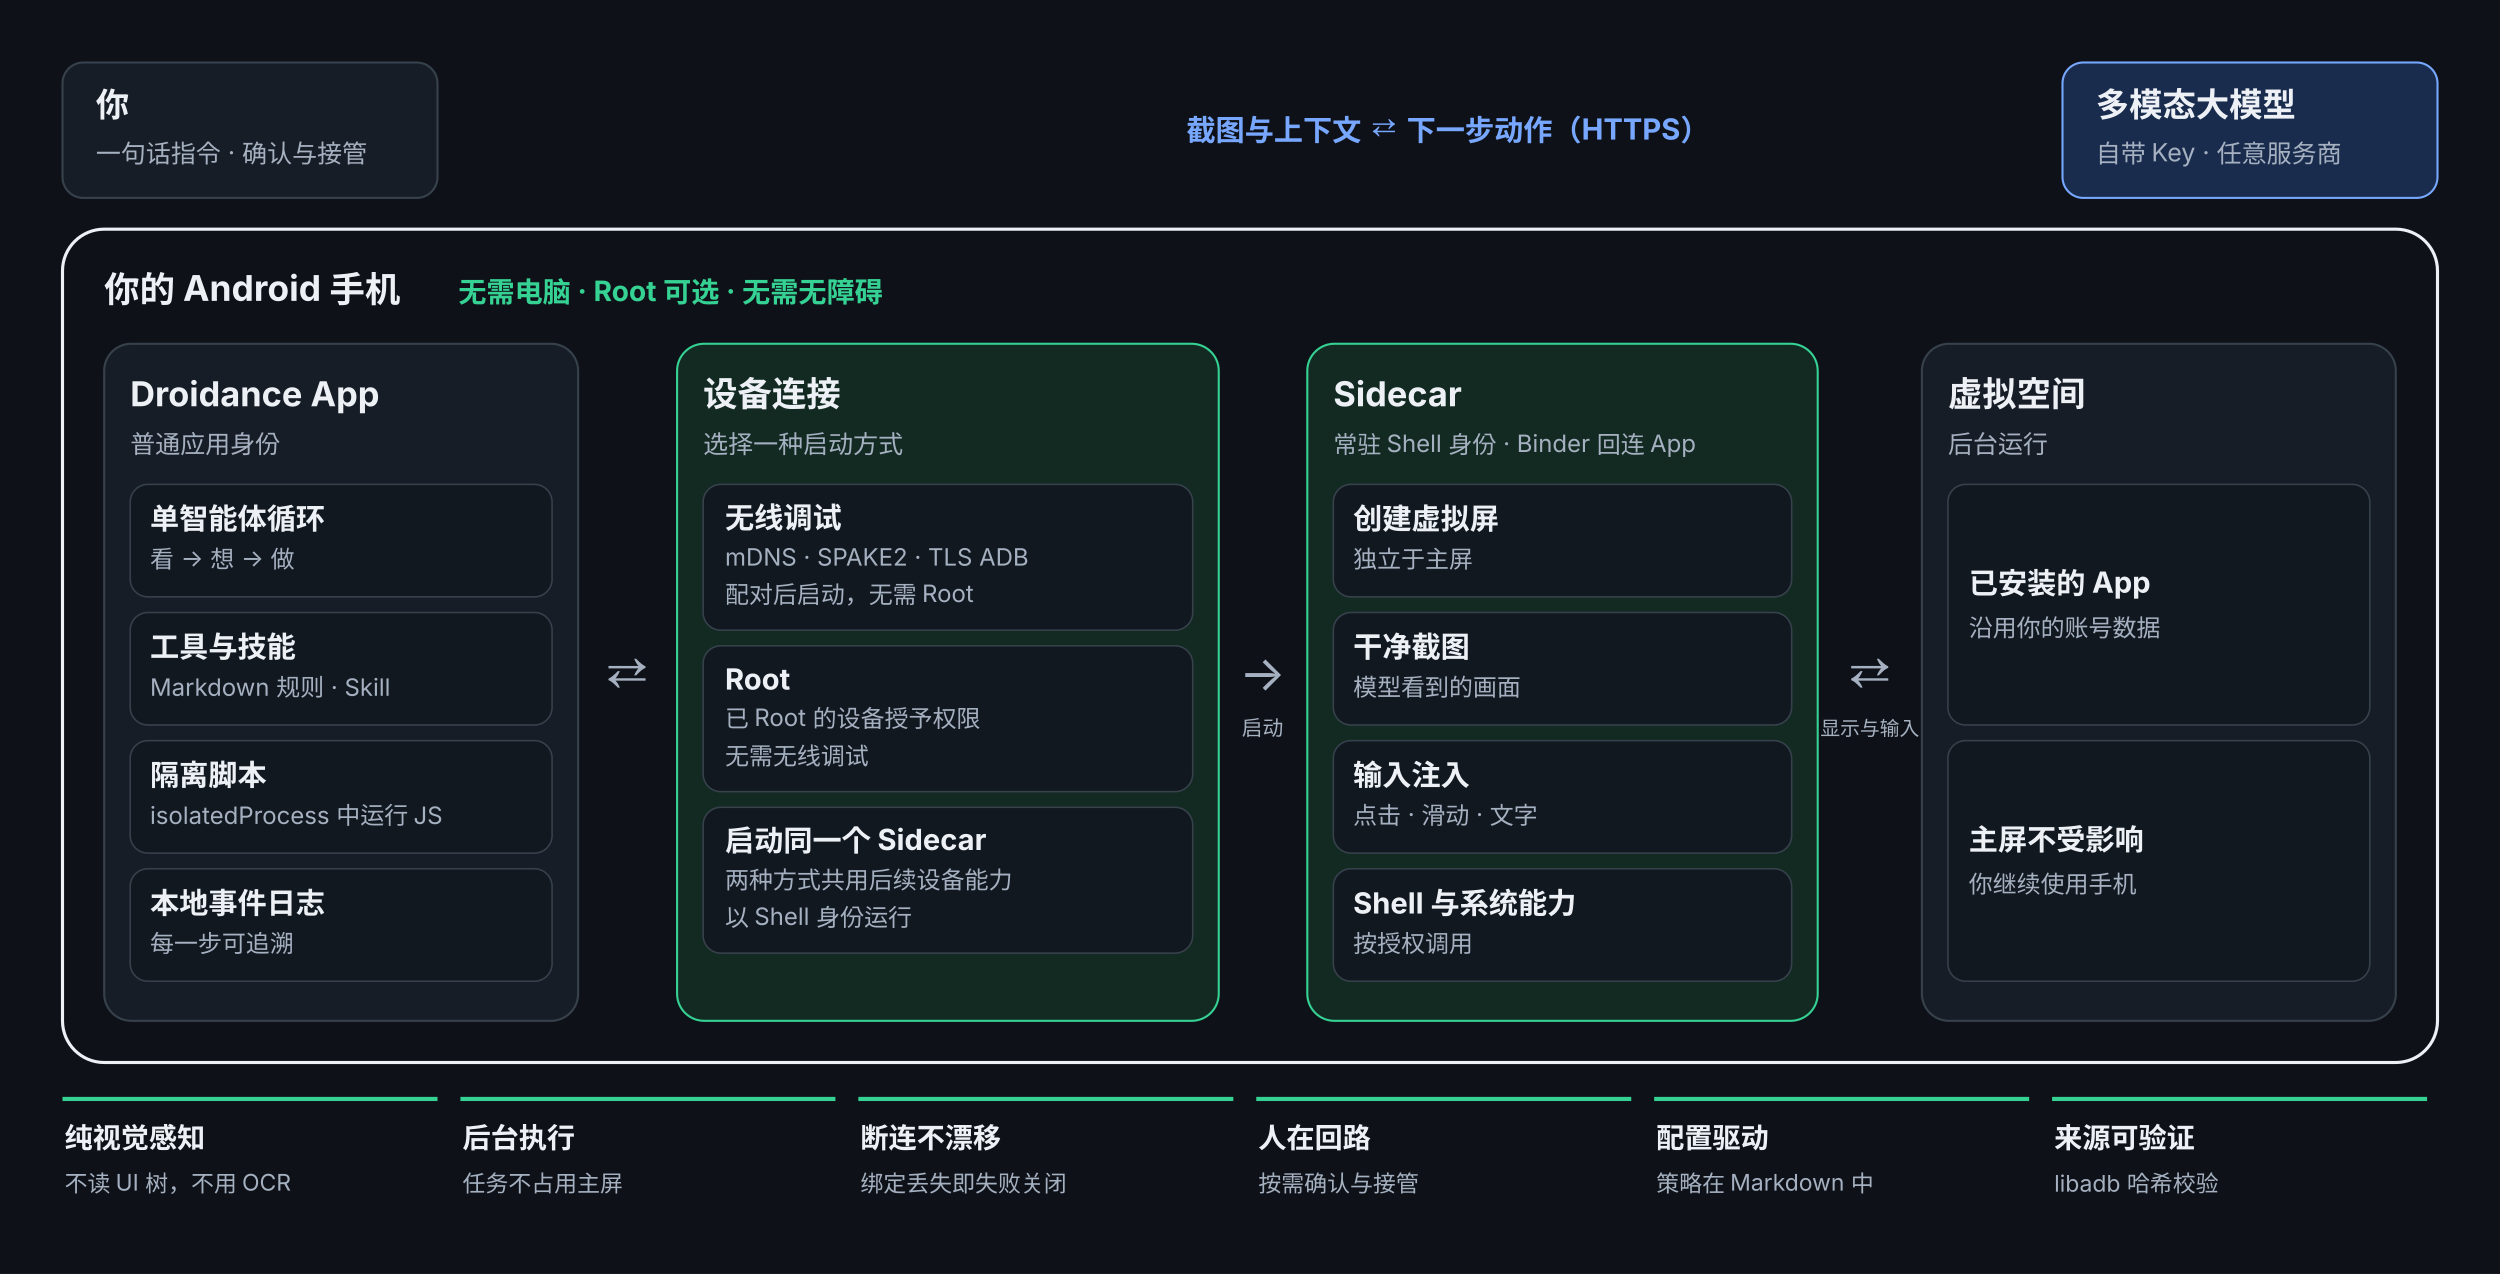
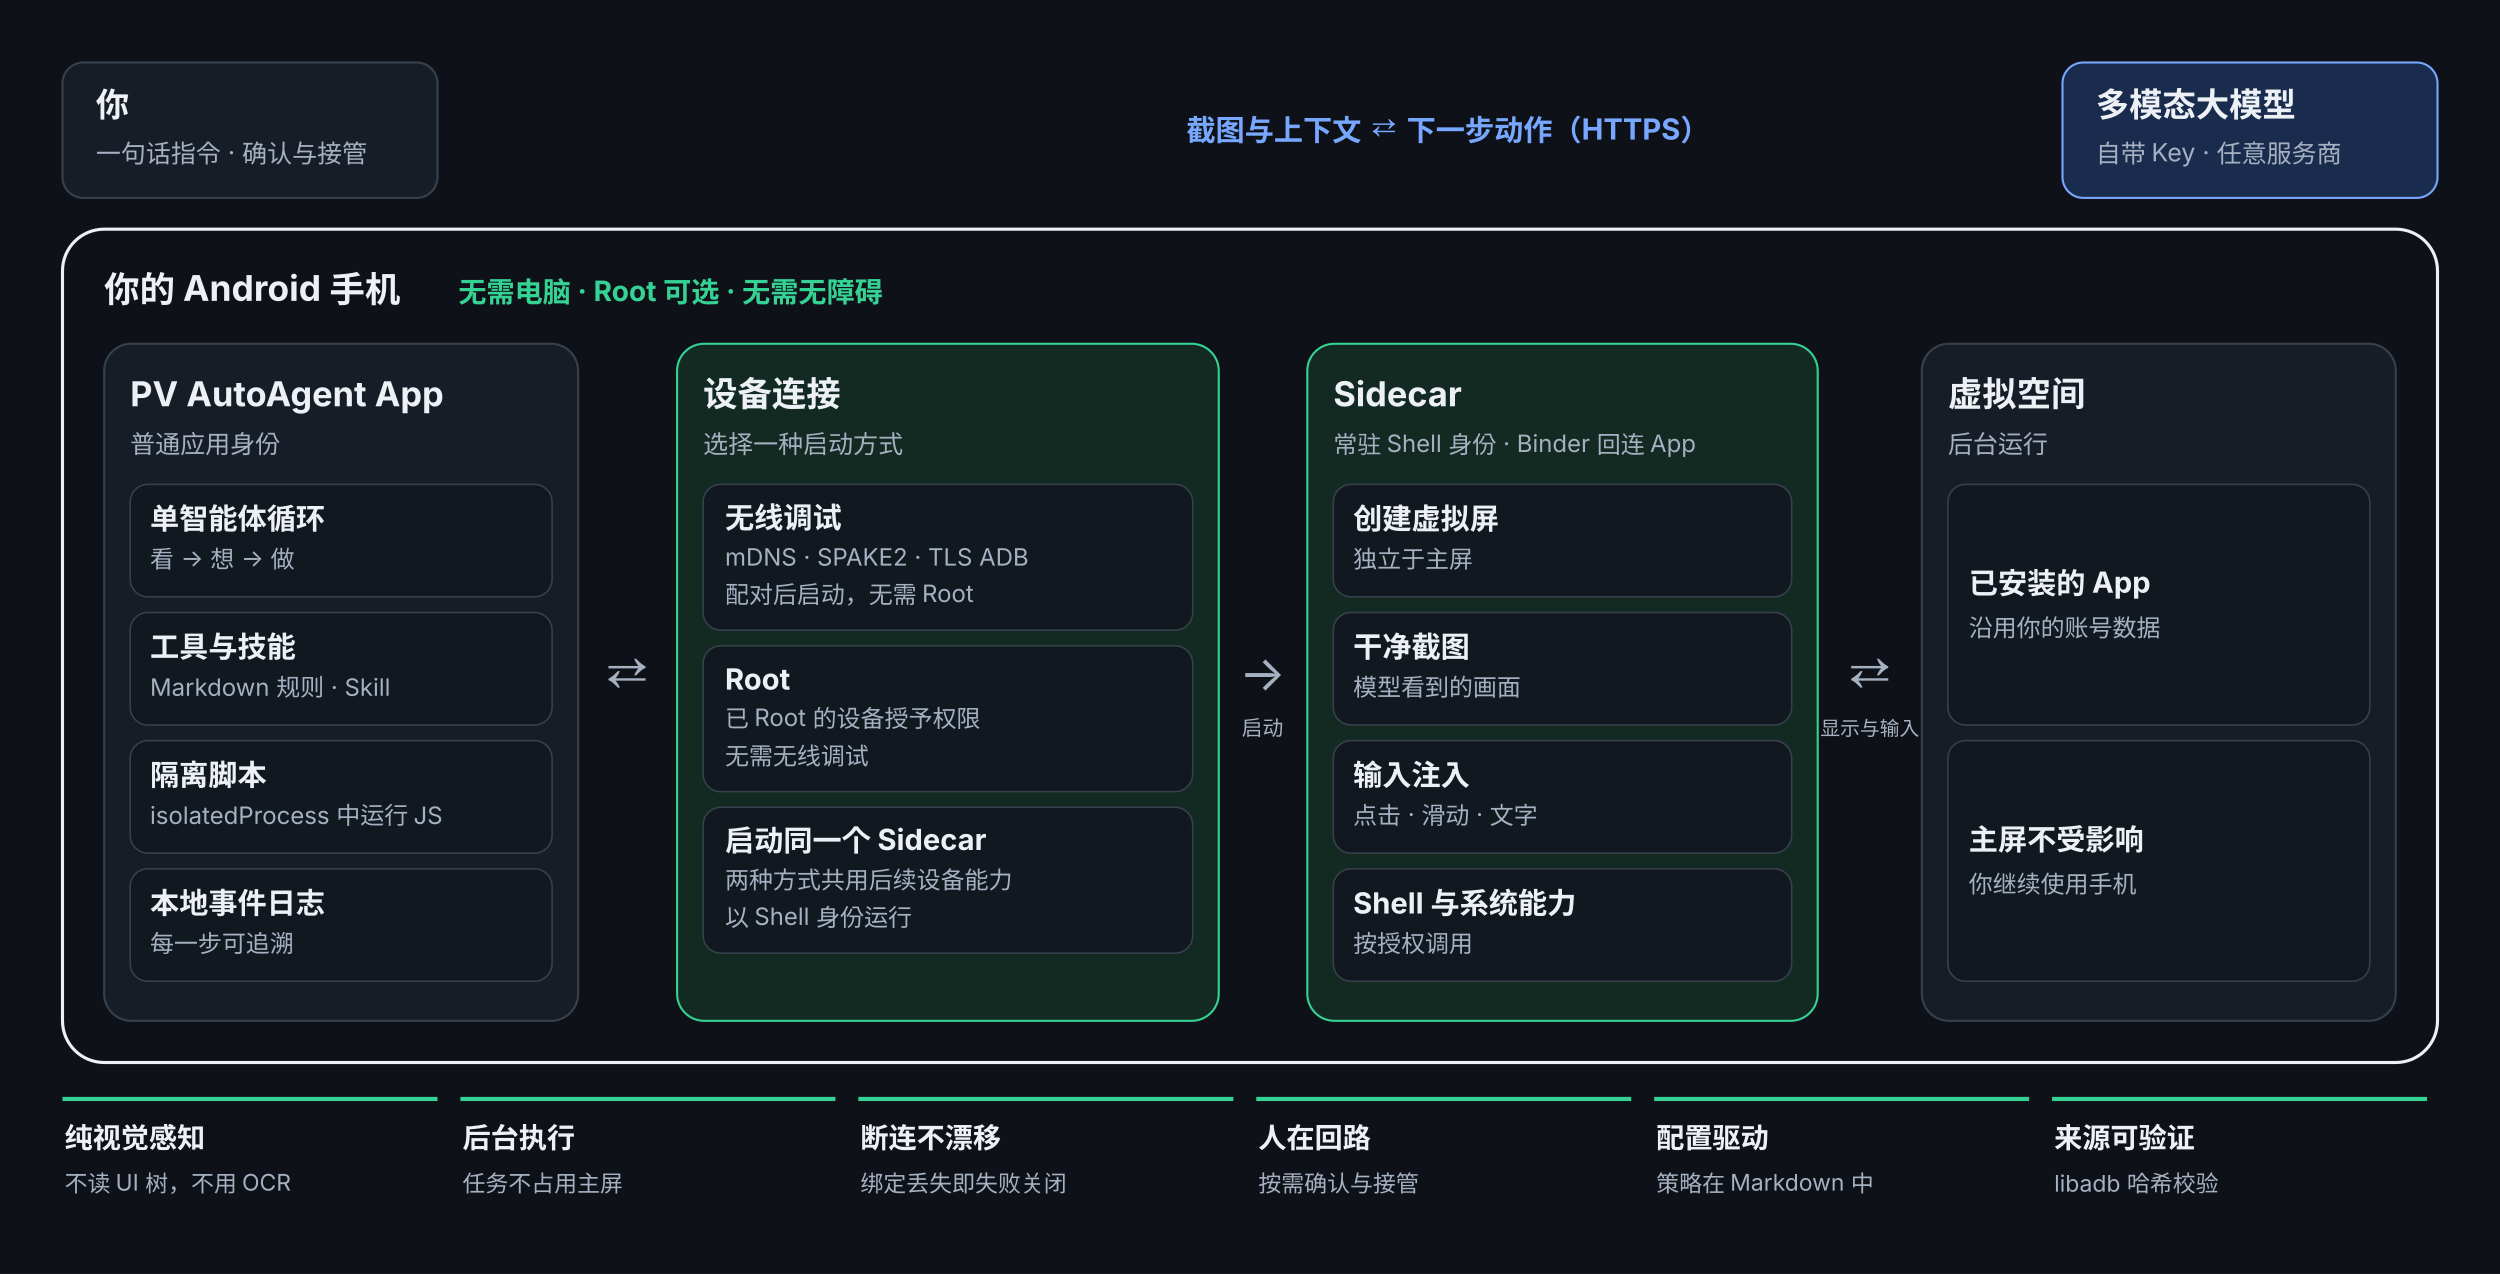
- <svg xmlns="http://www.w3.org/2000/svg" width="2400" height="1223" viewBox="0 0 2400 1223" role="img" aria-label="Droidance architecture: wireless debugging or Root starts a shared shell Sidecar for virtual-space control">
+ <svg xmlns="http://www.w3.org/2000/svg" width="2400" height="1223" viewBox="0 0 2400 1223" role="img" aria-label="PV AutoAgent architecture: wireless debugging or Root starts a shared shell Sidecar for virtual-space control">
  <rect width="2400" height="1223" fill="#0e1218" />
  <style>text{font-family: -apple-system, BlinkMacSystemFont, "Helvetica Neue", "PingFang SC", "Microsoft YaHei", sans-serif;}</style>
  <rect x="60" y="60" width="360" height="130" rx="20" fill="#171d26" stroke="#37414c" stroke-width="2" />
  <text x="92" y="112" font-size="32" font-weight="700" fill="#edf1f6" text-anchor="start">你</text>
  <text x="92" y="156" font-size="24" font-weight="400" fill="#a5b0c0" text-anchor="start">一句话指令 · 确认与接管</text>
  <rect x="1980" y="60" width="360" height="130" rx="20" fill="#192c4d" stroke="#77a7ff" stroke-width="2" />
  <text x="2012" y="112" font-size="32" font-weight="700" fill="#edf1f6" text-anchor="start">多模态大模型</text>
  <text x="2012" y="156" font-size="24" font-weight="400" fill="#a5b0c0" text-anchor="start">自带 Key · 任意服务商</text>
  <text x="1390" y="135" font-size="28" font-weight="650" fill="#77a7ff" text-anchor="middle">截图与上下文  ⇄  下一步动作（HTTPS）</text>
  <rect x="60" y="220" width="2280" height="800" rx="40" fill="#0e1218" stroke="#edf1f6" stroke-width="3" />
  <text x="100" y="290" font-size="34" font-weight="700" fill="#edf1f6" text-anchor="start">你的 Android 手机</text>
  <text x="440" y="290" font-size="27" font-weight="650" fill="#35d294" text-anchor="start">无需电脑 · Root 可选 · 无需无障碍</text>
  <rect x="100" y="330" width="455" height="650" rx="26" fill="#171d26" stroke="#37414c" stroke-width="2" />
-   <text x="125" y="390" font-size="33" font-weight="700" fill="#edf1f6" text-anchor="start">Droidance App</text>
+   <text x="125" y="390" font-size="33" font-weight="700" fill="#edf1f6" text-anchor="start">PV AutoAgent App</text>
  <text x="125" y="435" font-size="24" font-weight="400" fill="#a5b0c0" text-anchor="start">普通应用身份</text>
  <rect x="125" y="465" width="405" height="108" rx="17" fill="#111820" stroke="#37414c" stroke-width="1.5" />
  <text x="144" y="508" font-size="28" font-weight="650" fill="#edf1f6" text-anchor="start">单智能体循环</text>
  <text x="144" y="545" font-size="23" font-weight="400" fill="#a5b0c0" text-anchor="start">看 → 想 → 做</text>
  <rect x="125" y="588" width="405" height="108" rx="17" fill="#111820" stroke="#37414c" stroke-width="1.5" />
  <text x="144" y="631" font-size="28" font-weight="650" fill="#edf1f6" text-anchor="start">工具与技能</text>
  <text x="144" y="668" font-size="23" font-weight="400" fill="#a5b0c0" text-anchor="start">Markdown 规则 · Skill</text>
  <rect x="125" y="711" width="405" height="108" rx="17" fill="#111820" stroke="#37414c" stroke-width="1.5" />
  <text x="144" y="754" font-size="28" font-weight="650" fill="#edf1f6" text-anchor="start">隔离脚本</text>
  <text x="144" y="791" font-size="23" font-weight="400" fill="#a5b0c0" text-anchor="start">isolatedProcess 中运行 JS</text>
  <rect x="125" y="834" width="405" height="108" rx="17" fill="#111820" stroke="#37414c" stroke-width="1.5" />
  <text x="144" y="877" font-size="28" font-weight="650" fill="#edf1f6" text-anchor="start">本地事件日志</text>
  <text x="144" y="914" font-size="23" font-weight="400" fill="#a5b0c0" text-anchor="start">每一步可追溯</text>
  <rect x="650" y="330" width="520" height="650" rx="26" fill="#132a23" stroke="#35d294" stroke-width="2" />
  <text x="675" y="390" font-size="33" font-weight="700" fill="#edf1f6" text-anchor="start">设备连接</text>
  <text x="675" y="435" font-size="24" font-weight="400" fill="#a5b0c0" text-anchor="start">选择一种启动方式</text>
  <rect x="675" y="465" width="470" height="140" rx="17" fill="#111820" stroke="#37414c" stroke-width="1.5" />
  <text x="696" y="507" font-size="28" font-weight="700" fill="#edf1f6" text-anchor="start">无线调试</text>
  <text x="696" y="543" font-size="23" font-weight="400" fill="#a5b0c0" text-anchor="start">mDNS · SPAKE2 · TLS ADB</text>
  <text x="696" y="579" font-size="23" font-weight="400" fill="#a5b0c0" text-anchor="start">配对后启动，无需 Root</text>
  <rect x="675" y="620" width="470" height="140" rx="17" fill="#111820" stroke="#37414c" stroke-width="1.5" />
  <text x="696" y="662" font-size="28" font-weight="700" fill="#edf1f6" text-anchor="start">Root</text>
  <text x="696" y="698" font-size="23" font-weight="400" fill="#a5b0c0" text-anchor="start">已 Root 的设备授予权限</text>
  <text x="696" y="734" font-size="23" font-weight="400" fill="#a5b0c0" text-anchor="start">无需无线调试</text>
  <rect x="675" y="775" width="470" height="140" rx="17" fill="#111820" stroke="#37414c" stroke-width="1.5" />
  <text x="696" y="817" font-size="28" font-weight="700" fill="#edf1f6" text-anchor="start">启动同一个 Sidecar</text>
  <text x="696" y="853" font-size="23" font-weight="400" fill="#a5b0c0" text-anchor="start">两种方式共用后续设备能力</text>
  <text x="696" y="889" font-size="23" font-weight="400" fill="#a5b0c0" text-anchor="start">以 Shell 身份运行</text>
  <rect x="1255" y="330" width="490" height="650" rx="26" fill="#132a23" stroke="#35d294" stroke-width="2" />
  <text x="1280" y="390" font-size="33" font-weight="700" fill="#edf1f6" text-anchor="start">Sidecar</text>
  <text x="1280" y="435" font-size="23" font-weight="400" fill="#a5b0c0" text-anchor="start">常驻 Shell 身份 · Binder 回连 App</text>
  <rect x="1280" y="465" width="440" height="108" rx="17" fill="#111820" stroke="#37414c" stroke-width="1.5" />
  <text x="1299" y="508" font-size="28" font-weight="650" fill="#edf1f6" text-anchor="start">创建虚拟屏</text>
  <text x="1299" y="545" font-size="23" font-weight="400" fill="#a5b0c0" text-anchor="start">独立于主屏</text>
  <rect x="1280" y="588" width="440" height="108" rx="17" fill="#111820" stroke="#37414c" stroke-width="1.5" />
  <text x="1299" y="631" font-size="28" font-weight="650" fill="#edf1f6" text-anchor="start">干净截图</text>
  <text x="1299" y="668" font-size="23" font-weight="400" fill="#a5b0c0" text-anchor="start">模型看到的画面</text>
  <rect x="1280" y="711" width="440" height="108" rx="17" fill="#111820" stroke="#37414c" stroke-width="1.5" />
  <text x="1299" y="754" font-size="28" font-weight="650" fill="#edf1f6" text-anchor="start">输入注入</text>
  <text x="1299" y="791" font-size="23" font-weight="400" fill="#a5b0c0" text-anchor="start">点击 · 滑动 · 文字</text>
  <rect x="1280" y="834" width="440" height="108" rx="17" fill="#111820" stroke="#37414c" stroke-width="1.5" />
  <text x="1299" y="877" font-size="28" font-weight="650" fill="#edf1f6" text-anchor="start">Shell 与系统能力</text>
  <text x="1299" y="914" font-size="23" font-weight="400" fill="#a5b0c0" text-anchor="start">按授权调用</text>
  <rect x="1845" y="330" width="455" height="650" rx="26" fill="#171d26" stroke="#37414c" stroke-width="2" />
  <text x="1870" y="390" font-size="33" font-weight="700" fill="#edf1f6" text-anchor="start">虚拟空间</text>
  <text x="1870" y="435" font-size="24" font-weight="400" fill="#a5b0c0" text-anchor="start">后台运行</text>
  <rect x="1870" y="465" width="405" height="231" rx="17" fill="#111820" stroke="#37414c" stroke-width="1.5" />
  <text x="1890" y="570" font-size="28" font-weight="650" fill="#edf1f6" text-anchor="start">已安装的 App</text>
  <text x="1890" y="611" font-size="23" font-weight="400" fill="#a5b0c0" text-anchor="start">沿用你的账号数据</text>
  <rect x="1870" y="711" width="405" height="231" rx="17" fill="#111820" stroke="#37414c" stroke-width="1.5" />
  <text x="1890" y="816" font-size="28" font-weight="650" fill="#edf1f6" text-anchor="start">主屏不受影响</text>
  <text x="1890" y="857" font-size="23" font-weight="400" fill="#a5b0c0" text-anchor="start">你继续使用手机</text>
  <text x="602" y="663" font-size="47" font-weight="400" fill="#a5b0c0" text-anchor="middle">⇄</text>
  <text x="1212" y="663" font-size="47" font-weight="400" fill="#a5b0c0" text-anchor="middle">→</text>
  <text x="1212" y="706" font-size="20" font-weight="400" fill="#a5b0c0" text-anchor="middle">启动</text>
  <text x="1795" y="663" font-size="47" font-weight="400" fill="#a5b0c0" text-anchor="middle">⇄</text>
  <text x="1795" y="706" font-size="19" font-weight="400" fill="#a5b0c0" text-anchor="middle">显示与输入</text>
  <line x1="60" y1="1055" x2="420" y2="1055" stroke="#35d294" stroke-width="4" />
  <text x="62" y="1102" font-size="27" font-weight="700" fill="#edf1f6" text-anchor="start">纯视觉感知</text>
  <text x="62" y="1144" font-size="22" font-weight="400" fill="#a5b0c0" text-anchor="start">不读 UI 树，不用 OCR</text>
  <line x1="442" y1="1055" x2="802" y2="1055" stroke="#35d294" stroke-width="4" />
  <text x="444" y="1102" font-size="27" font-weight="700" fill="#edf1f6" text-anchor="start">后台执行</text>
  <text x="444" y="1144" font-size="22" font-weight="400" fill="#a5b0c0" text-anchor="start">任务不占用主屏</text>
  <line x1="824" y1="1055" x2="1184" y2="1055" stroke="#35d294" stroke-width="4" />
  <text x="826" y="1102" font-size="27" font-weight="700" fill="#edf1f6" text-anchor="start">断连不漂移</text>
  <text x="826" y="1144" font-size="22" font-weight="400" fill="#a5b0c0" text-anchor="start">绑定丢失即失败关闭</text>
  <line x1="1206" y1="1055" x2="1566" y2="1055" stroke="#35d294" stroke-width="4" />
  <text x="1208" y="1102" font-size="27" font-weight="700" fill="#edf1f6" text-anchor="start">人在回路</text>
  <text x="1208" y="1144" font-size="22" font-weight="400" fill="#a5b0c0" text-anchor="start">按需确认与接管</text>
  <line x1="1588" y1="1055" x2="1948" y2="1055" stroke="#35d294" stroke-width="4" />
  <text x="1590" y="1102" font-size="27" font-weight="700" fill="#edf1f6" text-anchor="start">配置驱动</text>
  <text x="1590" y="1144" font-size="22" font-weight="400" fill="#a5b0c0" text-anchor="start">策略在 Markdown 中</text>
  <line x1="1970" y1="1055" x2="2330" y2="1055" stroke="#35d294" stroke-width="4" />
  <text x="1972" y="1102" font-size="27" font-weight="700" fill="#edf1f6" text-anchor="start">来源可验证</text>
  <text x="1972" y="1144" font-size="22" font-weight="400" fill="#a5b0c0" text-anchor="start">libadb 哈希校验</text>
</svg>
